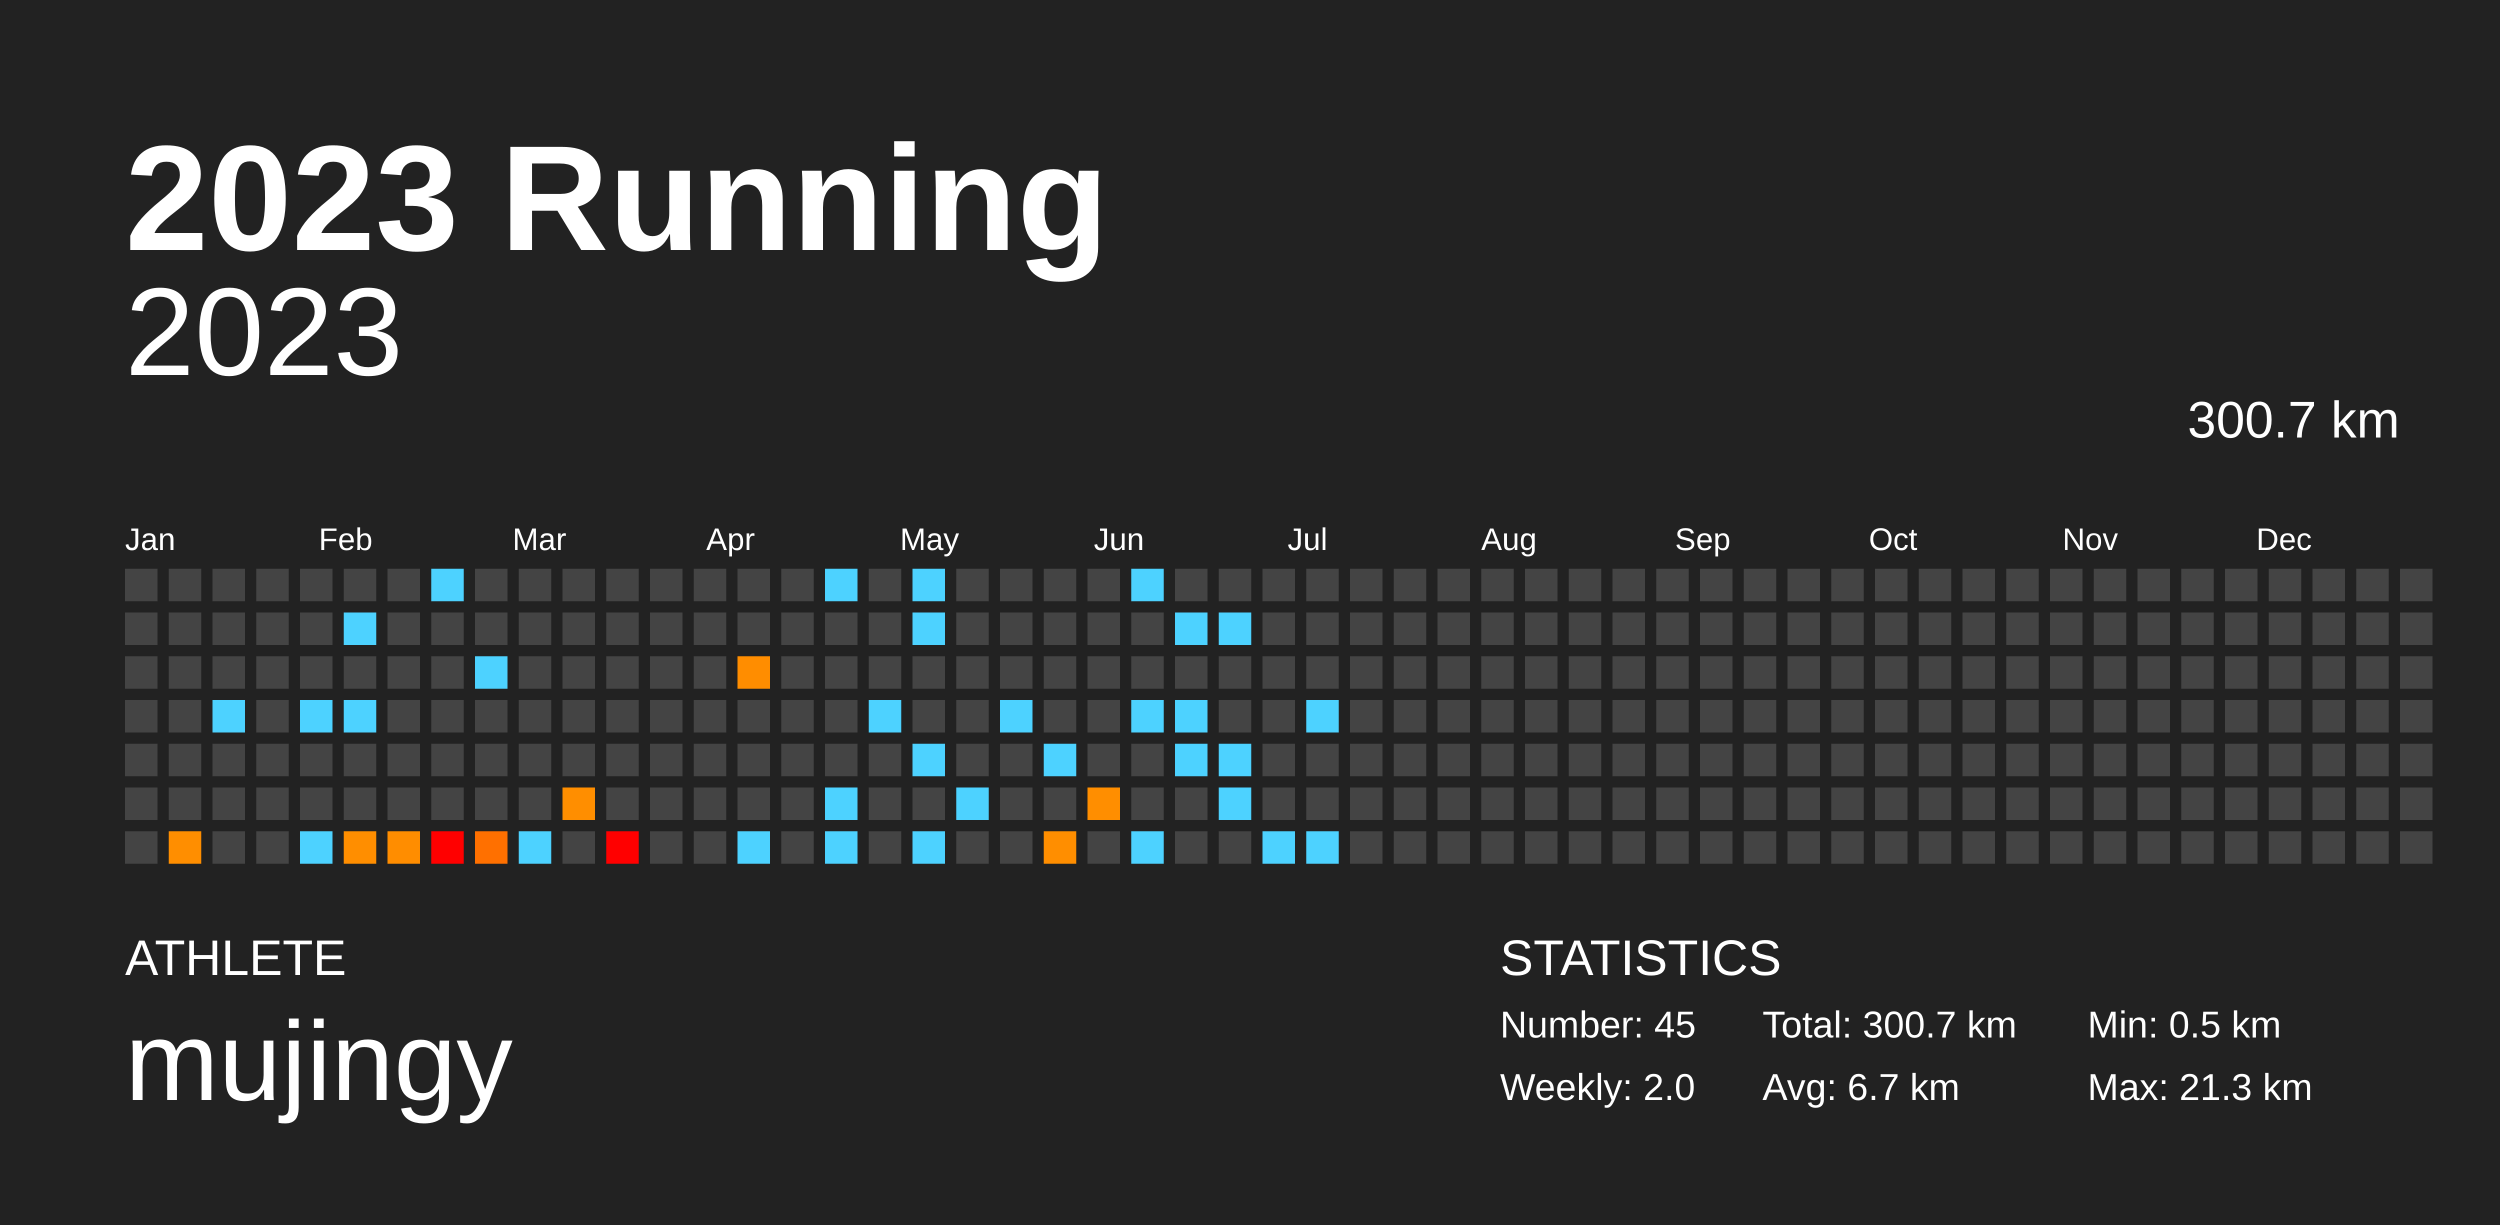
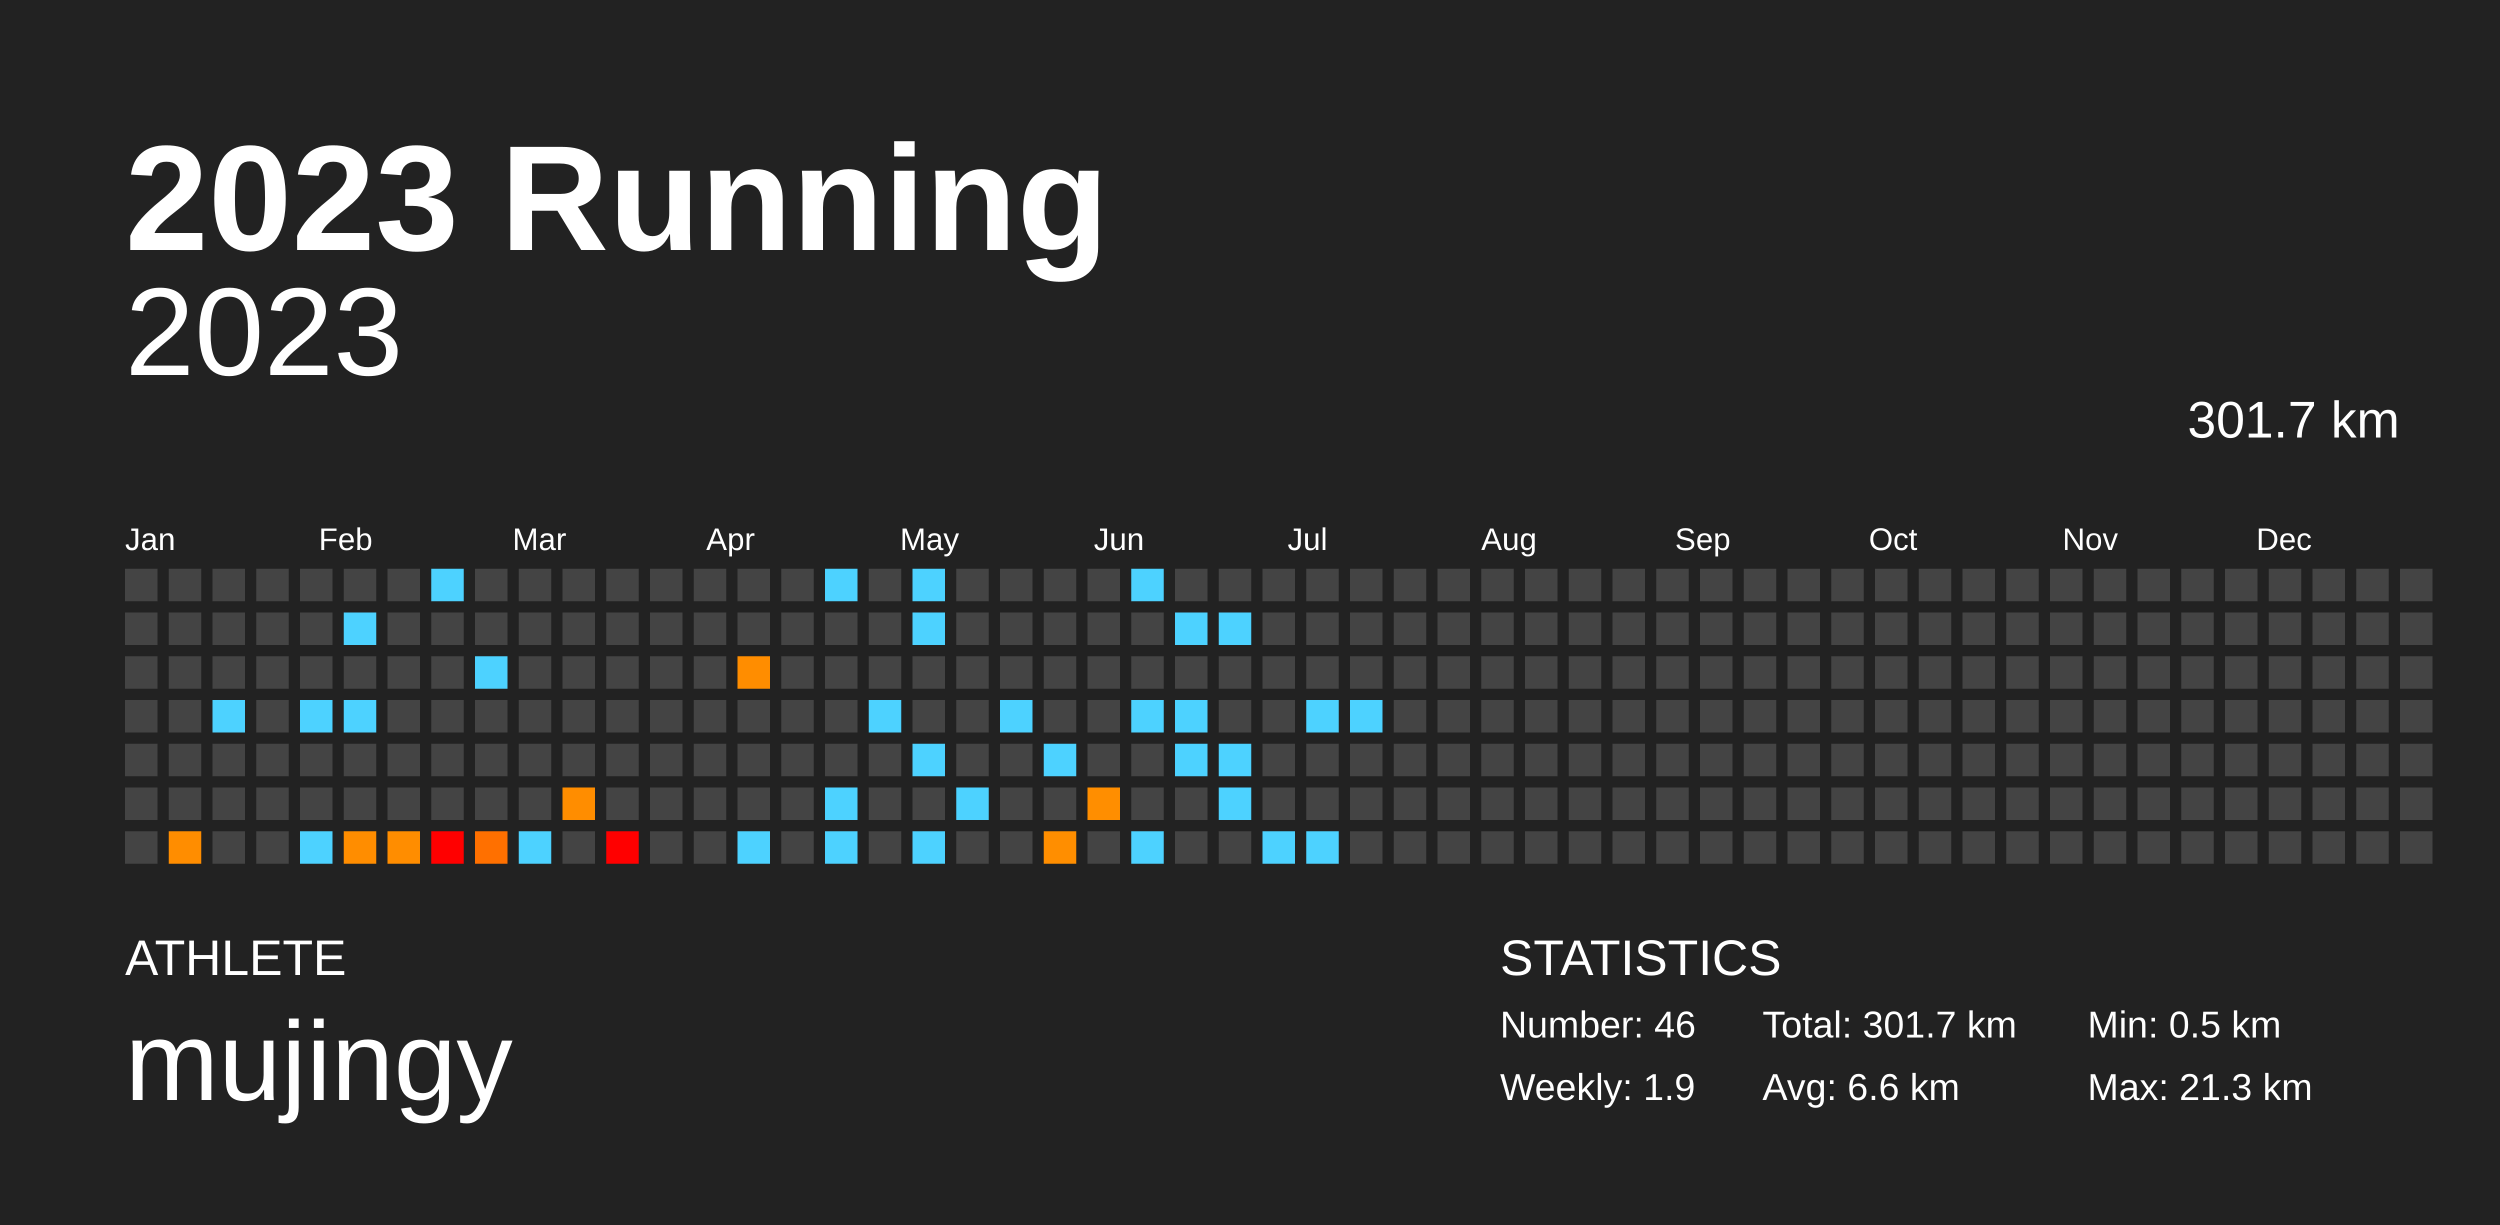
<svg xmlns="http://www.w3.org/2000/svg" baseProfile="full" height="98mm" version="1.1" viewBox="0,0,200,98" width="200mm">
  <defs />
  <rect fill="#222222" height="98" width="200" x="0" y="0" />
  <text fill="#FFFFFF" style="font-size:12px; font-family:Arial; font-weight:bold;" x="10" y="20">2023 Running</text>
  <text fill="#FFFFFF" style="font-size:4px; font-family:Arial" x="10" y="78">ATHLETE</text>
  <text fill="#FFFFFF" style="font-size:9px; font-family:Arial" x="10" y="88">mujingy</text>
  <text fill="#FFFFFF" style="font-size:4px; font-family:Arial" x="120" y="78">STATISTICS</text>
-   <text fill="#FFFFFF" style="font-size:3px; font-family:Arial" x="120" y="83">Number: 45</text>
-   <text fill="#FFFFFF" style="font-size:3px; font-family:Arial" x="120" y="88">Weekly: 2.0</text>
-   <text fill="#FFFFFF" style="font-size:3px; font-family:Arial" x="141" y="83">Total: 300.7 km</text>
-   <text fill="#FFFFFF" style="font-size:3px; font-family:Arial" x="141" y="88">Avg: 6.7 km</text>
+   <text fill="#FFFFFF" style="font-size:3px; font-family:Arial" x="120" y="83">Number: 46</text>
+   <text fill="#FFFFFF" style="font-size:3px; font-family:Arial" x="120" y="88">Weekly: 1.9</text>
+   <text fill="#FFFFFF" style="font-size:3px; font-family:Arial" x="141" y="83">Total: 301.7 km</text>
+   <text fill="#FFFFFF" style="font-size:3px; font-family:Arial" x="141" y="88">Avg: 6.6 km</text>
  <text fill="#FFFFFF" style="font-size:3px; font-family:Arial" x="167" y="83">Min: 0.5 km</text>
  <text fill="#FFFFFF" style="font-size:3px; font-family:Arial" x="167" y="88">Max: 21.3 km</text>
  <text alignment-baseline="hanging" fill="#FFFFFF" style="font-size:10.0px; font-family:Arial;" x="10" y="30">2023</text>
-   <text alignment-baseline="hanging" fill="#FFFFFF" style="font-size:4.125px; font-family:Arial;" x="175" y="35">300.7 km</text>
+   <text alignment-baseline="hanging" fill="#FFFFFF" style="font-size:4.125px; font-family:Arial;" x="175" y="35">301.7 km</text>
  <text fill="#FFFFFF" style="font-size:2.5px; font-family:Arial" x="10.0" y="44">Jan</text>
  <text fill="#FFFFFF" style="font-size:2.5px; font-family:Arial" x="25.5" y="44">Feb</text>
  <text fill="#FFFFFF" style="font-size:2.5px; font-family:Arial" x="41.0" y="44">Mar</text>
  <text fill="#FFFFFF" style="font-size:2.5px; font-family:Arial" x="56.5" y="44">Apr</text>
  <text fill="#FFFFFF" style="font-size:2.5px; font-family:Arial" x="72.0" y="44">May</text>
  <text fill="#FFFFFF" style="font-size:2.5px; font-family:Arial" x="87.5" y="44">Jun</text>
  <text fill="#FFFFFF" style="font-size:2.5px; font-family:Arial" x="103.0" y="44">Jul</text>
  <text fill="#FFFFFF" style="font-size:2.5px; font-family:Arial" x="118.5" y="44">Aug</text>
  <text fill="#FFFFFF" style="font-size:2.5px; font-family:Arial" x="134.0" y="44">Sep</text>
  <text fill="#FFFFFF" style="font-size:2.5px; font-family:Arial" x="149.5" y="44">Oct</text>
  <text fill="#FFFFFF" style="font-size:2.5px; font-family:Arial" x="165.0" y="44">Nov</text>
  <text fill="#FFFFFF" style="font-size:2.5px; font-family:Arial" x="180.5" y="44">Dec</text>
  <rect fill="#444444" height="2.6" width="2.6" x="10.0" y="45.5" />
  <rect fill="#444444" height="2.6" width="2.6" x="10.0" y="49.0" />
  <rect fill="#444444" height="2.6" width="2.6" x="10.0" y="52.5" />
  <rect fill="#444444" height="2.6" width="2.6" x="10.0" y="56.0" />
  <rect fill="#444444" height="2.6" width="2.6" x="10.0" y="59.5" />
  <rect fill="#444444" height="2.6" width="2.6" x="10.0" y="63.0" />
  <rect fill="#444444" height="2.6" width="2.6" x="10.0" y="66.5" />
  <rect fill="#444444" height="2.6" width="2.6" x="13.5" y="45.5" />
  <rect fill="#444444" height="2.6" width="2.6" x="13.5" y="49.0" />
  <rect fill="#444444" height="2.6" width="2.6" x="13.5" y="52.5" />
  <rect fill="#444444" height="2.6" width="2.6" x="13.5" y="56.0" />
  <rect fill="#444444" height="2.6" width="2.6" x="13.5" y="59.5" />
  <rect fill="#444444" height="2.6" width="2.6" x="13.5" y="63.0" />
-   <rect fill="#ff8e00" height="2.6" width="2.6" x="13.5" y="66.5" />
+   <rect fill="#ff8d00" height="2.6" width="2.6" x="13.5" y="66.5" />
  <rect fill="#444444" height="2.6" width="2.6" x="17.0" y="45.5" />
  <rect fill="#444444" height="2.6" width="2.6" x="17.0" y="49.0" />
  <rect fill="#444444" height="2.6" width="2.6" x="17.0" y="52.5" />
  <rect fill="#4dd2ff" height="2.6" width="2.6" x="17.0" y="56.0" />
  <rect fill="#444444" height="2.6" width="2.6" x="17.0" y="59.5" />
  <rect fill="#444444" height="2.6" width="2.6" x="17.0" y="63.0" />
  <rect fill="#444444" height="2.6" width="2.6" x="17.0" y="66.5" />
  <rect fill="#444444" height="2.6" width="2.6" x="20.5" y="45.5" />
  <rect fill="#444444" height="2.6" width="2.6" x="20.5" y="49.0" />
  <rect fill="#444444" height="2.6" width="2.6" x="20.5" y="52.5" />
  <rect fill="#444444" height="2.6" width="2.6" x="20.5" y="56.0" />
  <rect fill="#444444" height="2.6" width="2.6" x="20.5" y="59.5" />
  <rect fill="#444444" height="2.6" width="2.6" x="20.5" y="63.0" />
  <rect fill="#444444" height="2.6" width="2.6" x="20.5" y="66.5" />
  <rect fill="#444444" height="2.6" width="2.6" x="24.0" y="45.5" />
  <rect fill="#444444" height="2.6" width="2.6" x="24.0" y="49.0" />
  <rect fill="#444444" height="2.6" width="2.6" x="24.0" y="52.5" />
  <rect fill="#4dd2ff" height="2.6" width="2.6" x="24.0" y="56.0" />
  <rect fill="#444444" height="2.6" width="2.6" x="24.0" y="59.5" />
  <rect fill="#444444" height="2.6" width="2.6" x="24.0" y="63.0" />
  <rect fill="#4dd2ff" height="2.6" width="2.6" x="24.0" y="66.5" />
  <rect fill="#444444" height="2.6" width="2.6" x="27.5" y="45.5" />
  <rect fill="#4dd2ff" height="2.6" width="2.6" x="27.5" y="49.0" />
  <rect fill="#444444" height="2.6" width="2.6" x="27.5" y="52.5" />
  <rect fill="#4dd2ff" height="2.6" width="2.6" x="27.5" y="56.0" />
  <rect fill="#444444" height="2.6" width="2.6" x="27.5" y="59.5" />
  <rect fill="#444444" height="2.6" width="2.6" x="27.5" y="63.0" />
-   <rect fill="#ff8e00" height="2.6" width="2.6" x="27.5" y="66.5" />
+   <rect fill="#ff8d00" height="2.6" width="2.6" x="27.5" y="66.5" />
  <rect fill="#444444" height="2.6" width="2.6" x="31.0" y="45.5" />
  <rect fill="#444444" height="2.6" width="2.6" x="31.0" y="49.0" />
  <rect fill="#444444" height="2.6" width="2.6" x="31.0" y="52.5" />
  <rect fill="#444444" height="2.6" width="2.6" x="31.0" y="56.0" />
  <rect fill="#444444" height="2.6" width="2.6" x="31.0" y="59.5" />
  <rect fill="#444444" height="2.6" width="2.6" x="31.0" y="63.0" />
  <rect fill="#ff8d00" height="2.6" width="2.6" x="31.0" y="66.5" />
  <rect fill="#4dd2ff" height="2.6" width="2.6" x="34.5" y="45.5" />
  <rect fill="#444444" height="2.6" width="2.6" x="34.5" y="49.0" />
  <rect fill="#444444" height="2.6" width="2.6" x="34.5" y="52.5" />
  <rect fill="#444444" height="2.6" width="2.6" x="34.5" y="56.0" />
  <rect fill="#444444" height="2.6" width="2.6" x="34.5" y="59.5" />
  <rect fill="#444444" height="2.6" width="2.6" x="34.5" y="63.0" />
  <rect fill="red" height="2.6" width="2.6" x="34.5" y="66.5" />
  <rect fill="#444444" height="2.6" width="2.6" x="38.0" y="45.5" />
  <rect fill="#444444" height="2.6" width="2.6" x="38.0" y="49.0" />
  <rect fill="#4dd2ff" height="2.6" width="2.6" x="38.0" y="52.5" />
  <rect fill="#444444" height="2.6" width="2.6" x="38.0" y="56.0" />
  <rect fill="#444444" height="2.6" width="2.6" x="38.0" y="59.5" />
  <rect fill="#444444" height="2.6" width="2.6" x="38.0" y="63.0" />
  <rect fill="#ff7000" height="2.6" width="2.6" x="38.0" y="66.5" />
  <rect fill="#444444" height="2.6" width="2.6" x="41.5" y="45.5" />
  <rect fill="#444444" height="2.6" width="2.6" x="41.5" y="49.0" />
  <rect fill="#444444" height="2.6" width="2.6" x="41.5" y="52.5" />
  <rect fill="#444444" height="2.6" width="2.6" x="41.5" y="56.0" />
  <rect fill="#444444" height="2.6" width="2.6" x="41.5" y="59.5" />
  <rect fill="#444444" height="2.6" width="2.6" x="41.5" y="63.0" />
  <rect fill="#4dd2ff" height="2.6" width="2.6" x="41.5" y="66.5" />
  <rect fill="#444444" height="2.6" width="2.6" x="45.0" y="45.5" />
  <rect fill="#444444" height="2.6" width="2.6" x="45.0" y="49.0" />
  <rect fill="#444444" height="2.6" width="2.6" x="45.0" y="52.5" />
  <rect fill="#444444" height="2.6" width="2.6" x="45.0" y="56.0" />
  <rect fill="#444444" height="2.6" width="2.6" x="45.0" y="59.5" />
-   <rect fill="#ff8e00" height="2.6" width="2.6" x="45.0" y="63.0" />
+   <rect fill="#ff8d00" height="2.6" width="2.6" x="45.0" y="63.0" />
  <rect fill="#444444" height="2.6" width="2.6" x="45.0" y="66.5" />
  <rect fill="#444444" height="2.6" width="2.6" x="48.5" y="45.5" />
  <rect fill="#444444" height="2.6" width="2.6" x="48.5" y="49.0" />
  <rect fill="#444444" height="2.6" width="2.6" x="48.5" y="52.5" />
  <rect fill="#444444" height="2.6" width="2.6" x="48.5" y="56.0" />
  <rect fill="#444444" height="2.6" width="2.6" x="48.5" y="59.5" />
  <rect fill="#444444" height="2.6" width="2.6" x="48.5" y="63.0" />
  <rect fill="red" height="2.6" width="2.6" x="48.5" y="66.5" />
  <rect fill="#444444" height="2.6" width="2.6" x="52.0" y="45.5" />
  <rect fill="#444444" height="2.6" width="2.6" x="52.0" y="49.0" />
  <rect fill="#444444" height="2.6" width="2.6" x="52.0" y="52.5" />
  <rect fill="#444444" height="2.6" width="2.6" x="52.0" y="56.0" />
  <rect fill="#444444" height="2.6" width="2.6" x="52.0" y="59.5" />
  <rect fill="#444444" height="2.6" width="2.6" x="52.0" y="63.0" />
  <rect fill="#444444" height="2.6" width="2.6" x="52.0" y="66.5" />
  <rect fill="#444444" height="2.6" width="2.6" x="55.5" y="45.5" />
  <rect fill="#444444" height="2.6" width="2.6" x="55.5" y="49.0" />
  <rect fill="#444444" height="2.6" width="2.6" x="55.5" y="52.5" />
  <rect fill="#444444" height="2.6" width="2.6" x="55.5" y="56.0" />
  <rect fill="#444444" height="2.6" width="2.6" x="55.5" y="59.5" />
  <rect fill="#444444" height="2.6" width="2.6" x="55.5" y="63.0" />
  <rect fill="#444444" height="2.6" width="2.6" x="55.5" y="66.5" />
  <rect fill="#444444" height="2.6" width="2.6" x="59.0" y="45.5" />
  <rect fill="#444444" height="2.6" width="2.6" x="59.0" y="49.0" />
  <rect fill="#ff8d00" height="2.6" width="2.6" x="59.0" y="52.5" />
  <rect fill="#444444" height="2.6" width="2.6" x="59.0" y="56.0" />
  <rect fill="#444444" height="2.6" width="2.6" x="59.0" y="59.5" />
  <rect fill="#444444" height="2.6" width="2.6" x="59.0" y="63.0" />
  <rect fill="#4dd2ff" height="2.6" width="2.6" x="59.0" y="66.5" />
  <rect fill="#444444" height="2.6" width="2.6" x="62.5" y="45.5" />
  <rect fill="#444444" height="2.6" width="2.6" x="62.5" y="49.0" />
  <rect fill="#444444" height="2.6" width="2.6" x="62.5" y="52.5" />
  <rect fill="#444444" height="2.6" width="2.6" x="62.5" y="56.0" />
  <rect fill="#444444" height="2.6" width="2.6" x="62.5" y="59.5" />
  <rect fill="#444444" height="2.6" width="2.6" x="62.5" y="63.0" />
  <rect fill="#444444" height="2.6" width="2.6" x="62.5" y="66.5" />
  <rect fill="#4dd2ff" height="2.6" width="2.6" x="66.0" y="45.5" />
  <rect fill="#444444" height="2.6" width="2.6" x="66.0" y="49.0" />
  <rect fill="#444444" height="2.6" width="2.6" x="66.0" y="52.5" />
  <rect fill="#444444" height="2.6" width="2.6" x="66.0" y="56.0" />
  <rect fill="#444444" height="2.6" width="2.6" x="66.0" y="59.5" />
  <rect fill="#4dd2ff" height="2.6" width="2.6" x="66.0" y="63.0" />
  <rect fill="#4dd2ff" height="2.6" width="2.6" x="66.0" y="66.5" />
  <rect fill="#444444" height="2.6" width="2.6" x="69.5" y="45.5" />
  <rect fill="#444444" height="2.6" width="2.6" x="69.5" y="49.0" />
  <rect fill="#444444" height="2.6" width="2.6" x="69.5" y="52.5" />
  <rect fill="#4dd2ff" height="2.6" width="2.6" x="69.5" y="56.0" />
  <rect fill="#444444" height="2.6" width="2.6" x="69.5" y="59.5" />
  <rect fill="#444444" height="2.6" width="2.6" x="69.5" y="63.0" />
  <rect fill="#444444" height="2.6" width="2.6" x="69.5" y="66.5" />
  <rect fill="#4dd2ff" height="2.6" width="2.6" x="73.0" y="45.5" />
  <rect fill="#4dd2ff" height="2.6" width="2.6" x="73.0" y="49.0" />
  <rect fill="#444444" height="2.6" width="2.6" x="73.0" y="52.5" />
  <rect fill="#444444" height="2.6" width="2.6" x="73.0" y="56.0" />
  <rect fill="#4dd2ff" height="2.6" width="2.6" x="73.0" y="59.5" />
  <rect fill="#444444" height="2.6" width="2.6" x="73.0" y="63.0" />
  <rect fill="#4dd2ff" height="2.6" width="2.6" x="73.0" y="66.5" />
  <rect fill="#444444" height="2.6" width="2.6" x="76.5" y="45.5" />
  <rect fill="#444444" height="2.6" width="2.6" x="76.5" y="49.0" />
  <rect fill="#444444" height="2.6" width="2.6" x="76.5" y="52.5" />
  <rect fill="#444444" height="2.6" width="2.6" x="76.5" y="56.0" />
  <rect fill="#444444" height="2.6" width="2.6" x="76.5" y="59.5" />
  <rect fill="#4dd2ff" height="2.6" width="2.6" x="76.5" y="63.0" />
  <rect fill="#444444" height="2.6" width="2.6" x="76.5" y="66.5" />
  <rect fill="#444444" height="2.6" width="2.6" x="80.0" y="45.5" />
  <rect fill="#444444" height="2.6" width="2.6" x="80.0" y="49.0" />
  <rect fill="#444444" height="2.6" width="2.6" x="80.0" y="52.5" />
  <rect fill="#4dd2ff" height="2.6" width="2.6" x="80.0" y="56.0" />
  <rect fill="#444444" height="2.6" width="2.6" x="80.0" y="59.5" />
  <rect fill="#444444" height="2.6" width="2.6" x="80.0" y="63.0" />
  <rect fill="#444444" height="2.6" width="2.6" x="80.0" y="66.5" />
  <rect fill="#444444" height="2.6" width="2.6" x="83.5" y="45.5" />
  <rect fill="#444444" height="2.6" width="2.6" x="83.5" y="49.0" />
  <rect fill="#444444" height="2.6" width="2.6" x="83.5" y="52.5" />
  <rect fill="#444444" height="2.6" width="2.6" x="83.5" y="56.0" />
  <rect fill="#4dd2ff" height="2.6" width="2.6" x="83.5" y="59.5" />
  <rect fill="#444444" height="2.6" width="2.6" x="83.5" y="63.0" />
  <rect fill="#ff8e00" height="2.6" width="2.6" x="83.5" y="66.5" />
  <rect fill="#444444" height="2.6" width="2.6" x="87.0" y="45.5" />
  <rect fill="#444444" height="2.6" width="2.6" x="87.0" y="49.0" />
  <rect fill="#444444" height="2.6" width="2.6" x="87.0" y="52.5" />
  <rect fill="#444444" height="2.6" width="2.6" x="87.0" y="56.0" />
  <rect fill="#444444" height="2.6" width="2.6" x="87.0" y="59.5" />
  <rect fill="#ff8e00" height="2.6" width="2.6" x="87.0" y="63.0" />
  <rect fill="#444444" height="2.6" width="2.6" x="87.0" y="66.5" />
  <rect fill="#4dd2ff" height="2.6" width="2.6" x="90.5" y="45.5" />
  <rect fill="#444444" height="2.6" width="2.6" x="90.5" y="49.0" />
  <rect fill="#444444" height="2.6" width="2.6" x="90.5" y="52.5" />
  <rect fill="#4dd2ff" height="2.6" width="2.6" x="90.5" y="56.0" />
  <rect fill="#444444" height="2.6" width="2.6" x="90.5" y="59.5" />
  <rect fill="#444444" height="2.6" width="2.6" x="90.5" y="63.0" />
  <rect fill="#4dd2ff" height="2.6" width="2.6" x="90.5" y="66.5" />
  <rect fill="#444444" height="2.6" width="2.6" x="94.0" y="45.5" />
  <rect fill="#4dd2ff" height="2.6" width="2.6" x="94.0" y="49.0" />
  <rect fill="#444444" height="2.6" width="2.6" x="94.0" y="52.5" />
  <rect fill="#4dd2ff" height="2.6" width="2.6" x="94.0" y="56.0" />
  <rect fill="#4dd2ff" height="2.6" width="2.6" x="94.0" y="59.5" />
  <rect fill="#444444" height="2.6" width="2.6" x="94.0" y="63.0" />
  <rect fill="#444444" height="2.6" width="2.6" x="94.0" y="66.5" />
  <rect fill="#444444" height="2.6" width="2.6" x="97.5" y="45.5" />
  <rect fill="#4dd2ff" height="2.6" width="2.6" x="97.5" y="49.0" />
  <rect fill="#444444" height="2.6" width="2.6" x="97.5" y="52.5" />
  <rect fill="#444444" height="2.6" width="2.6" x="97.5" y="56.0" />
  <rect fill="#4dd2ff" height="2.6" width="2.6" x="97.5" y="59.5" />
  <rect fill="#4dd2ff" height="2.6" width="2.6" x="97.5" y="63.0" />
  <rect fill="#444444" height="2.6" width="2.6" x="97.5" y="66.5" />
  <rect fill="#444444" height="2.6" width="2.6" x="101.0" y="45.5" />
  <rect fill="#444444" height="2.6" width="2.6" x="101.0" y="49.0" />
  <rect fill="#444444" height="2.6" width="2.6" x="101.0" y="52.5" />
  <rect fill="#444444" height="2.6" width="2.6" x="101.0" y="56.0" />
  <rect fill="#444444" height="2.6" width="2.6" x="101.0" y="59.5" />
  <rect fill="#444444" height="2.6" width="2.6" x="101.0" y="63.0" />
  <rect fill="#4dd2ff" height="2.6" width="2.6" x="101.0" y="66.5" />
  <rect fill="#444444" height="2.6" width="2.6" x="104.5" y="45.5" />
  <rect fill="#444444" height="2.6" width="2.6" x="104.5" y="49.0" />
  <rect fill="#444444" height="2.6" width="2.6" x="104.5" y="52.5" />
  <rect fill="#4dd2ff" height="2.6" width="2.6" x="104.5" y="56.0" />
  <rect fill="#444444" height="2.6" width="2.6" x="104.5" y="59.5" />
  <rect fill="#444444" height="2.6" width="2.6" x="104.5" y="63.0" />
  <rect fill="#4dd2ff" height="2.6" width="2.6" x="104.5" y="66.5" />
  <rect fill="#444444" height="2.6" width="2.6" x="108.0" y="45.5" />
  <rect fill="#444444" height="2.6" width="2.6" x="108.0" y="49.0" />
  <rect fill="#444444" height="2.6" width="2.6" x="108.0" y="52.5" />
-   <rect fill="#444444" height="2.6" width="2.6" x="108.0" y="56.0" />
+   <rect fill="#4dd2ff" height="2.6" width="2.6" x="108.0" y="56.0" />
  <rect fill="#444444" height="2.6" width="2.6" x="108.0" y="59.5" />
  <rect fill="#444444" height="2.6" width="2.6" x="108.0" y="63.0" />
  <rect fill="#444444" height="2.6" width="2.6" x="108.0" y="66.5" />
  <rect fill="#444444" height="2.6" width="2.6" x="111.5" y="45.5" />
  <rect fill="#444444" height="2.6" width="2.6" x="111.5" y="49.0" />
  <rect fill="#444444" height="2.6" width="2.6" x="111.5" y="52.5" />
  <rect fill="#444444" height="2.6" width="2.6" x="111.5" y="56.0" />
  <rect fill="#444444" height="2.6" width="2.6" x="111.5" y="59.5" />
  <rect fill="#444444" height="2.6" width="2.6" x="111.5" y="63.0" />
  <rect fill="#444444" height="2.6" width="2.6" x="111.5" y="66.5" />
  <rect fill="#444444" height="2.6" width="2.6" x="115.0" y="45.5" />
  <rect fill="#444444" height="2.6" width="2.6" x="115.0" y="49.0" />
  <rect fill="#444444" height="2.6" width="2.6" x="115.0" y="52.5" />
  <rect fill="#444444" height="2.6" width="2.6" x="115.0" y="56.0" />
  <rect fill="#444444" height="2.6" width="2.6" x="115.0" y="59.5" />
  <rect fill="#444444" height="2.6" width="2.6" x="115.0" y="63.0" />
  <rect fill="#444444" height="2.6" width="2.6" x="115.0" y="66.5" />
  <rect fill="#444444" height="2.6" width="2.6" x="118.5" y="45.5" />
  <rect fill="#444444" height="2.6" width="2.6" x="118.5" y="49.0" />
  <rect fill="#444444" height="2.6" width="2.6" x="118.5" y="52.5" />
  <rect fill="#444444" height="2.6" width="2.6" x="118.5" y="56.0" />
  <rect fill="#444444" height="2.6" width="2.6" x="118.5" y="59.5" />
  <rect fill="#444444" height="2.6" width="2.6" x="118.5" y="63.0" />
  <rect fill="#444444" height="2.6" width="2.6" x="118.5" y="66.5" />
  <rect fill="#444444" height="2.6" width="2.6" x="122.0" y="45.5" />
  <rect fill="#444444" height="2.6" width="2.6" x="122.0" y="49.0" />
  <rect fill="#444444" height="2.6" width="2.6" x="122.0" y="52.5" />
  <rect fill="#444444" height="2.6" width="2.6" x="122.0" y="56.0" />
  <rect fill="#444444" height="2.6" width="2.6" x="122.0" y="59.5" />
  <rect fill="#444444" height="2.6" width="2.6" x="122.0" y="63.0" />
  <rect fill="#444444" height="2.6" width="2.6" x="122.0" y="66.5" />
  <rect fill="#444444" height="2.6" width="2.6" x="125.5" y="45.5" />
  <rect fill="#444444" height="2.6" width="2.6" x="125.5" y="49.0" />
  <rect fill="#444444" height="2.6" width="2.6" x="125.5" y="52.5" />
  <rect fill="#444444" height="2.6" width="2.6" x="125.5" y="56.0" />
  <rect fill="#444444" height="2.6" width="2.6" x="125.5" y="59.5" />
  <rect fill="#444444" height="2.6" width="2.6" x="125.5" y="63.0" />
  <rect fill="#444444" height="2.6" width="2.6" x="125.5" y="66.5" />
  <rect fill="#444444" height="2.6" width="2.6" x="129.0" y="45.5" />
  <rect fill="#444444" height="2.6" width="2.6" x="129.0" y="49.0" />
  <rect fill="#444444" height="2.6" width="2.6" x="129.0" y="52.5" />
  <rect fill="#444444" height="2.6" width="2.6" x="129.0" y="56.0" />
  <rect fill="#444444" height="2.6" width="2.6" x="129.0" y="59.5" />
  <rect fill="#444444" height="2.6" width="2.6" x="129.0" y="63.0" />
  <rect fill="#444444" height="2.6" width="2.6" x="129.0" y="66.5" />
  <rect fill="#444444" height="2.6" width="2.6" x="132.5" y="45.5" />
  <rect fill="#444444" height="2.6" width="2.6" x="132.5" y="49.0" />
  <rect fill="#444444" height="2.6" width="2.6" x="132.5" y="52.5" />
  <rect fill="#444444" height="2.6" width="2.6" x="132.5" y="56.0" />
  <rect fill="#444444" height="2.6" width="2.6" x="132.5" y="59.5" />
  <rect fill="#444444" height="2.6" width="2.6" x="132.5" y="63.0" />
  <rect fill="#444444" height="2.6" width="2.6" x="132.5" y="66.5" />
  <rect fill="#444444" height="2.6" width="2.6" x="136.0" y="45.5" />
  <rect fill="#444444" height="2.6" width="2.6" x="136.0" y="49.0" />
  <rect fill="#444444" height="2.6" width="2.6" x="136.0" y="52.5" />
  <rect fill="#444444" height="2.6" width="2.6" x="136.0" y="56.0" />
  <rect fill="#444444" height="2.6" width="2.6" x="136.0" y="59.5" />
  <rect fill="#444444" height="2.6" width="2.6" x="136.0" y="63.0" />
  <rect fill="#444444" height="2.6" width="2.6" x="136.0" y="66.5" />
  <rect fill="#444444" height="2.6" width="2.6" x="139.5" y="45.5" />
  <rect fill="#444444" height="2.6" width="2.6" x="139.5" y="49.0" />
  <rect fill="#444444" height="2.6" width="2.6" x="139.5" y="52.5" />
  <rect fill="#444444" height="2.6" width="2.6" x="139.5" y="56.0" />
  <rect fill="#444444" height="2.6" width="2.6" x="139.5" y="59.5" />
  <rect fill="#444444" height="2.6" width="2.6" x="139.5" y="63.0" />
  <rect fill="#444444" height="2.6" width="2.6" x="139.5" y="66.5" />
  <rect fill="#444444" height="2.6" width="2.6" x="143.0" y="45.5" />
  <rect fill="#444444" height="2.6" width="2.6" x="143.0" y="49.0" />
  <rect fill="#444444" height="2.6" width="2.6" x="143.0" y="52.5" />
  <rect fill="#444444" height="2.6" width="2.6" x="143.0" y="56.0" />
  <rect fill="#444444" height="2.6" width="2.6" x="143.0" y="59.5" />
  <rect fill="#444444" height="2.6" width="2.6" x="143.0" y="63.0" />
  <rect fill="#444444" height="2.6" width="2.6" x="143.0" y="66.5" />
  <rect fill="#444444" height="2.6" width="2.6" x="146.5" y="45.5" />
  <rect fill="#444444" height="2.6" width="2.6" x="146.5" y="49.0" />
  <rect fill="#444444" height="2.6" width="2.6" x="146.5" y="52.5" />
  <rect fill="#444444" height="2.6" width="2.6" x="146.5" y="56.0" />
  <rect fill="#444444" height="2.6" width="2.6" x="146.5" y="59.5" />
  <rect fill="#444444" height="2.6" width="2.6" x="146.5" y="63.0" />
  <rect fill="#444444" height="2.6" width="2.6" x="146.5" y="66.5" />
  <rect fill="#444444" height="2.6" width="2.6" x="150.0" y="45.5" />
  <rect fill="#444444" height="2.6" width="2.6" x="150.0" y="49.0" />
  <rect fill="#444444" height="2.6" width="2.6" x="150.0" y="52.5" />
  <rect fill="#444444" height="2.6" width="2.6" x="150.0" y="56.0" />
  <rect fill="#444444" height="2.6" width="2.6" x="150.0" y="59.5" />
  <rect fill="#444444" height="2.6" width="2.6" x="150.0" y="63.0" />
  <rect fill="#444444" height="2.6" width="2.6" x="150.0" y="66.5" />
  <rect fill="#444444" height="2.6" width="2.6" x="153.5" y="45.5" />
  <rect fill="#444444" height="2.6" width="2.6" x="153.5" y="49.0" />
  <rect fill="#444444" height="2.6" width="2.6" x="153.5" y="52.5" />
  <rect fill="#444444" height="2.6" width="2.6" x="153.5" y="56.0" />
  <rect fill="#444444" height="2.6" width="2.6" x="153.5" y="59.5" />
  <rect fill="#444444" height="2.6" width="2.6" x="153.5" y="63.0" />
  <rect fill="#444444" height="2.6" width="2.6" x="153.5" y="66.5" />
  <rect fill="#444444" height="2.6" width="2.6" x="157.0" y="45.5" />
  <rect fill="#444444" height="2.6" width="2.6" x="157.0" y="49.0" />
  <rect fill="#444444" height="2.6" width="2.6" x="157.0" y="52.5" />
  <rect fill="#444444" height="2.6" width="2.6" x="157.0" y="56.0" />
  <rect fill="#444444" height="2.6" width="2.6" x="157.0" y="59.5" />
  <rect fill="#444444" height="2.6" width="2.6" x="157.0" y="63.0" />
  <rect fill="#444444" height="2.6" width="2.6" x="157.0" y="66.5" />
  <rect fill="#444444" height="2.6" width="2.6" x="160.5" y="45.5" />
  <rect fill="#444444" height="2.6" width="2.6" x="160.5" y="49.0" />
  <rect fill="#444444" height="2.6" width="2.6" x="160.5" y="52.5" />
  <rect fill="#444444" height="2.6" width="2.6" x="160.5" y="56.0" />
  <rect fill="#444444" height="2.6" width="2.6" x="160.5" y="59.5" />
  <rect fill="#444444" height="2.6" width="2.6" x="160.5" y="63.0" />
  <rect fill="#444444" height="2.6" width="2.6" x="160.5" y="66.5" />
  <rect fill="#444444" height="2.6" width="2.6" x="164.0" y="45.5" />
  <rect fill="#444444" height="2.6" width="2.6" x="164.0" y="49.0" />
  <rect fill="#444444" height="2.6" width="2.6" x="164.0" y="52.5" />
  <rect fill="#444444" height="2.6" width="2.6" x="164.0" y="56.0" />
  <rect fill="#444444" height="2.6" width="2.6" x="164.0" y="59.5" />
  <rect fill="#444444" height="2.6" width="2.6" x="164.0" y="63.0" />
  <rect fill="#444444" height="2.6" width="2.6" x="164.0" y="66.5" />
  <rect fill="#444444" height="2.6" width="2.6" x="167.5" y="45.5" />
  <rect fill="#444444" height="2.6" width="2.6" x="167.5" y="49.0" />
  <rect fill="#444444" height="2.6" width="2.6" x="167.5" y="52.5" />
  <rect fill="#444444" height="2.6" width="2.6" x="167.5" y="56.0" />
  <rect fill="#444444" height="2.6" width="2.6" x="167.5" y="59.5" />
  <rect fill="#444444" height="2.6" width="2.6" x="167.5" y="63.0" />
  <rect fill="#444444" height="2.6" width="2.6" x="167.5" y="66.5" />
  <rect fill="#444444" height="2.6" width="2.6" x="171.0" y="45.5" />
  <rect fill="#444444" height="2.6" width="2.6" x="171.0" y="49.0" />
  <rect fill="#444444" height="2.6" width="2.6" x="171.0" y="52.5" />
  <rect fill="#444444" height="2.6" width="2.6" x="171.0" y="56.0" />
  <rect fill="#444444" height="2.6" width="2.6" x="171.0" y="59.5" />
  <rect fill="#444444" height="2.6" width="2.6" x="171.0" y="63.0" />
  <rect fill="#444444" height="2.6" width="2.6" x="171.0" y="66.5" />
  <rect fill="#444444" height="2.6" width="2.6" x="174.5" y="45.5" />
  <rect fill="#444444" height="2.6" width="2.6" x="174.5" y="49.0" />
  <rect fill="#444444" height="2.6" width="2.6" x="174.5" y="52.5" />
  <rect fill="#444444" height="2.6" width="2.6" x="174.5" y="56.0" />
  <rect fill="#444444" height="2.6" width="2.6" x="174.5" y="59.5" />
  <rect fill="#444444" height="2.6" width="2.6" x="174.5" y="63.0" />
  <rect fill="#444444" height="2.6" width="2.6" x="174.5" y="66.5" />
  <rect fill="#444444" height="2.6" width="2.6" x="178.0" y="45.5" />
  <rect fill="#444444" height="2.6" width="2.6" x="178.0" y="49.0" />
  <rect fill="#444444" height="2.6" width="2.6" x="178.0" y="52.5" />
  <rect fill="#444444" height="2.6" width="2.6" x="178.0" y="56.0" />
  <rect fill="#444444" height="2.6" width="2.6" x="178.0" y="59.5" />
  <rect fill="#444444" height="2.6" width="2.6" x="178.0" y="63.0" />
  <rect fill="#444444" height="2.6" width="2.6" x="178.0" y="66.5" />
  <rect fill="#444444" height="2.6" width="2.6" x="181.5" y="45.5" />
  <rect fill="#444444" height="2.6" width="2.6" x="181.5" y="49.0" />
  <rect fill="#444444" height="2.6" width="2.6" x="181.5" y="52.5" />
  <rect fill="#444444" height="2.6" width="2.6" x="181.5" y="56.0" />
  <rect fill="#444444" height="2.6" width="2.6" x="181.5" y="59.5" />
  <rect fill="#444444" height="2.6" width="2.6" x="181.5" y="63.0" />
  <rect fill="#444444" height="2.6" width="2.6" x="181.5" y="66.5" />
  <rect fill="#444444" height="2.6" width="2.6" x="185.0" y="45.5" />
  <rect fill="#444444" height="2.6" width="2.6" x="185.0" y="49.0" />
  <rect fill="#444444" height="2.6" width="2.6" x="185.0" y="52.5" />
  <rect fill="#444444" height="2.6" width="2.6" x="185.0" y="56.0" />
  <rect fill="#444444" height="2.6" width="2.6" x="185.0" y="59.5" />
  <rect fill="#444444" height="2.6" width="2.6" x="185.0" y="63.0" />
  <rect fill="#444444" height="2.6" width="2.6" x="185.0" y="66.5" />
  <rect fill="#444444" height="2.6" width="2.6" x="188.5" y="45.5" />
  <rect fill="#444444" height="2.6" width="2.6" x="188.5" y="49.0" />
  <rect fill="#444444" height="2.6" width="2.6" x="188.5" y="52.5" />
  <rect fill="#444444" height="2.6" width="2.6" x="188.5" y="56.0" />
  <rect fill="#444444" height="2.6" width="2.6" x="188.5" y="59.5" />
  <rect fill="#444444" height="2.6" width="2.6" x="188.5" y="63.0" />
  <rect fill="#444444" height="2.6" width="2.6" x="188.5" y="66.5" />
  <rect fill="#444444" height="2.6" width="2.6" x="192.0" y="45.5" />
  <rect fill="#444444" height="2.6" width="2.6" x="192.0" y="49.0" />
  <rect fill="#444444" height="2.6" width="2.6" x="192.0" y="52.5" />
  <rect fill="#444444" height="2.6" width="2.6" x="192.0" y="56.0" />
  <rect fill="#444444" height="2.6" width="2.6" x="192.0" y="59.5" />
  <rect fill="#444444" height="2.6" width="2.6" x="192.0" y="63.0" />
  <rect fill="#444444" height="2.6" width="2.6" x="192.0" y="66.5" />
</svg>
